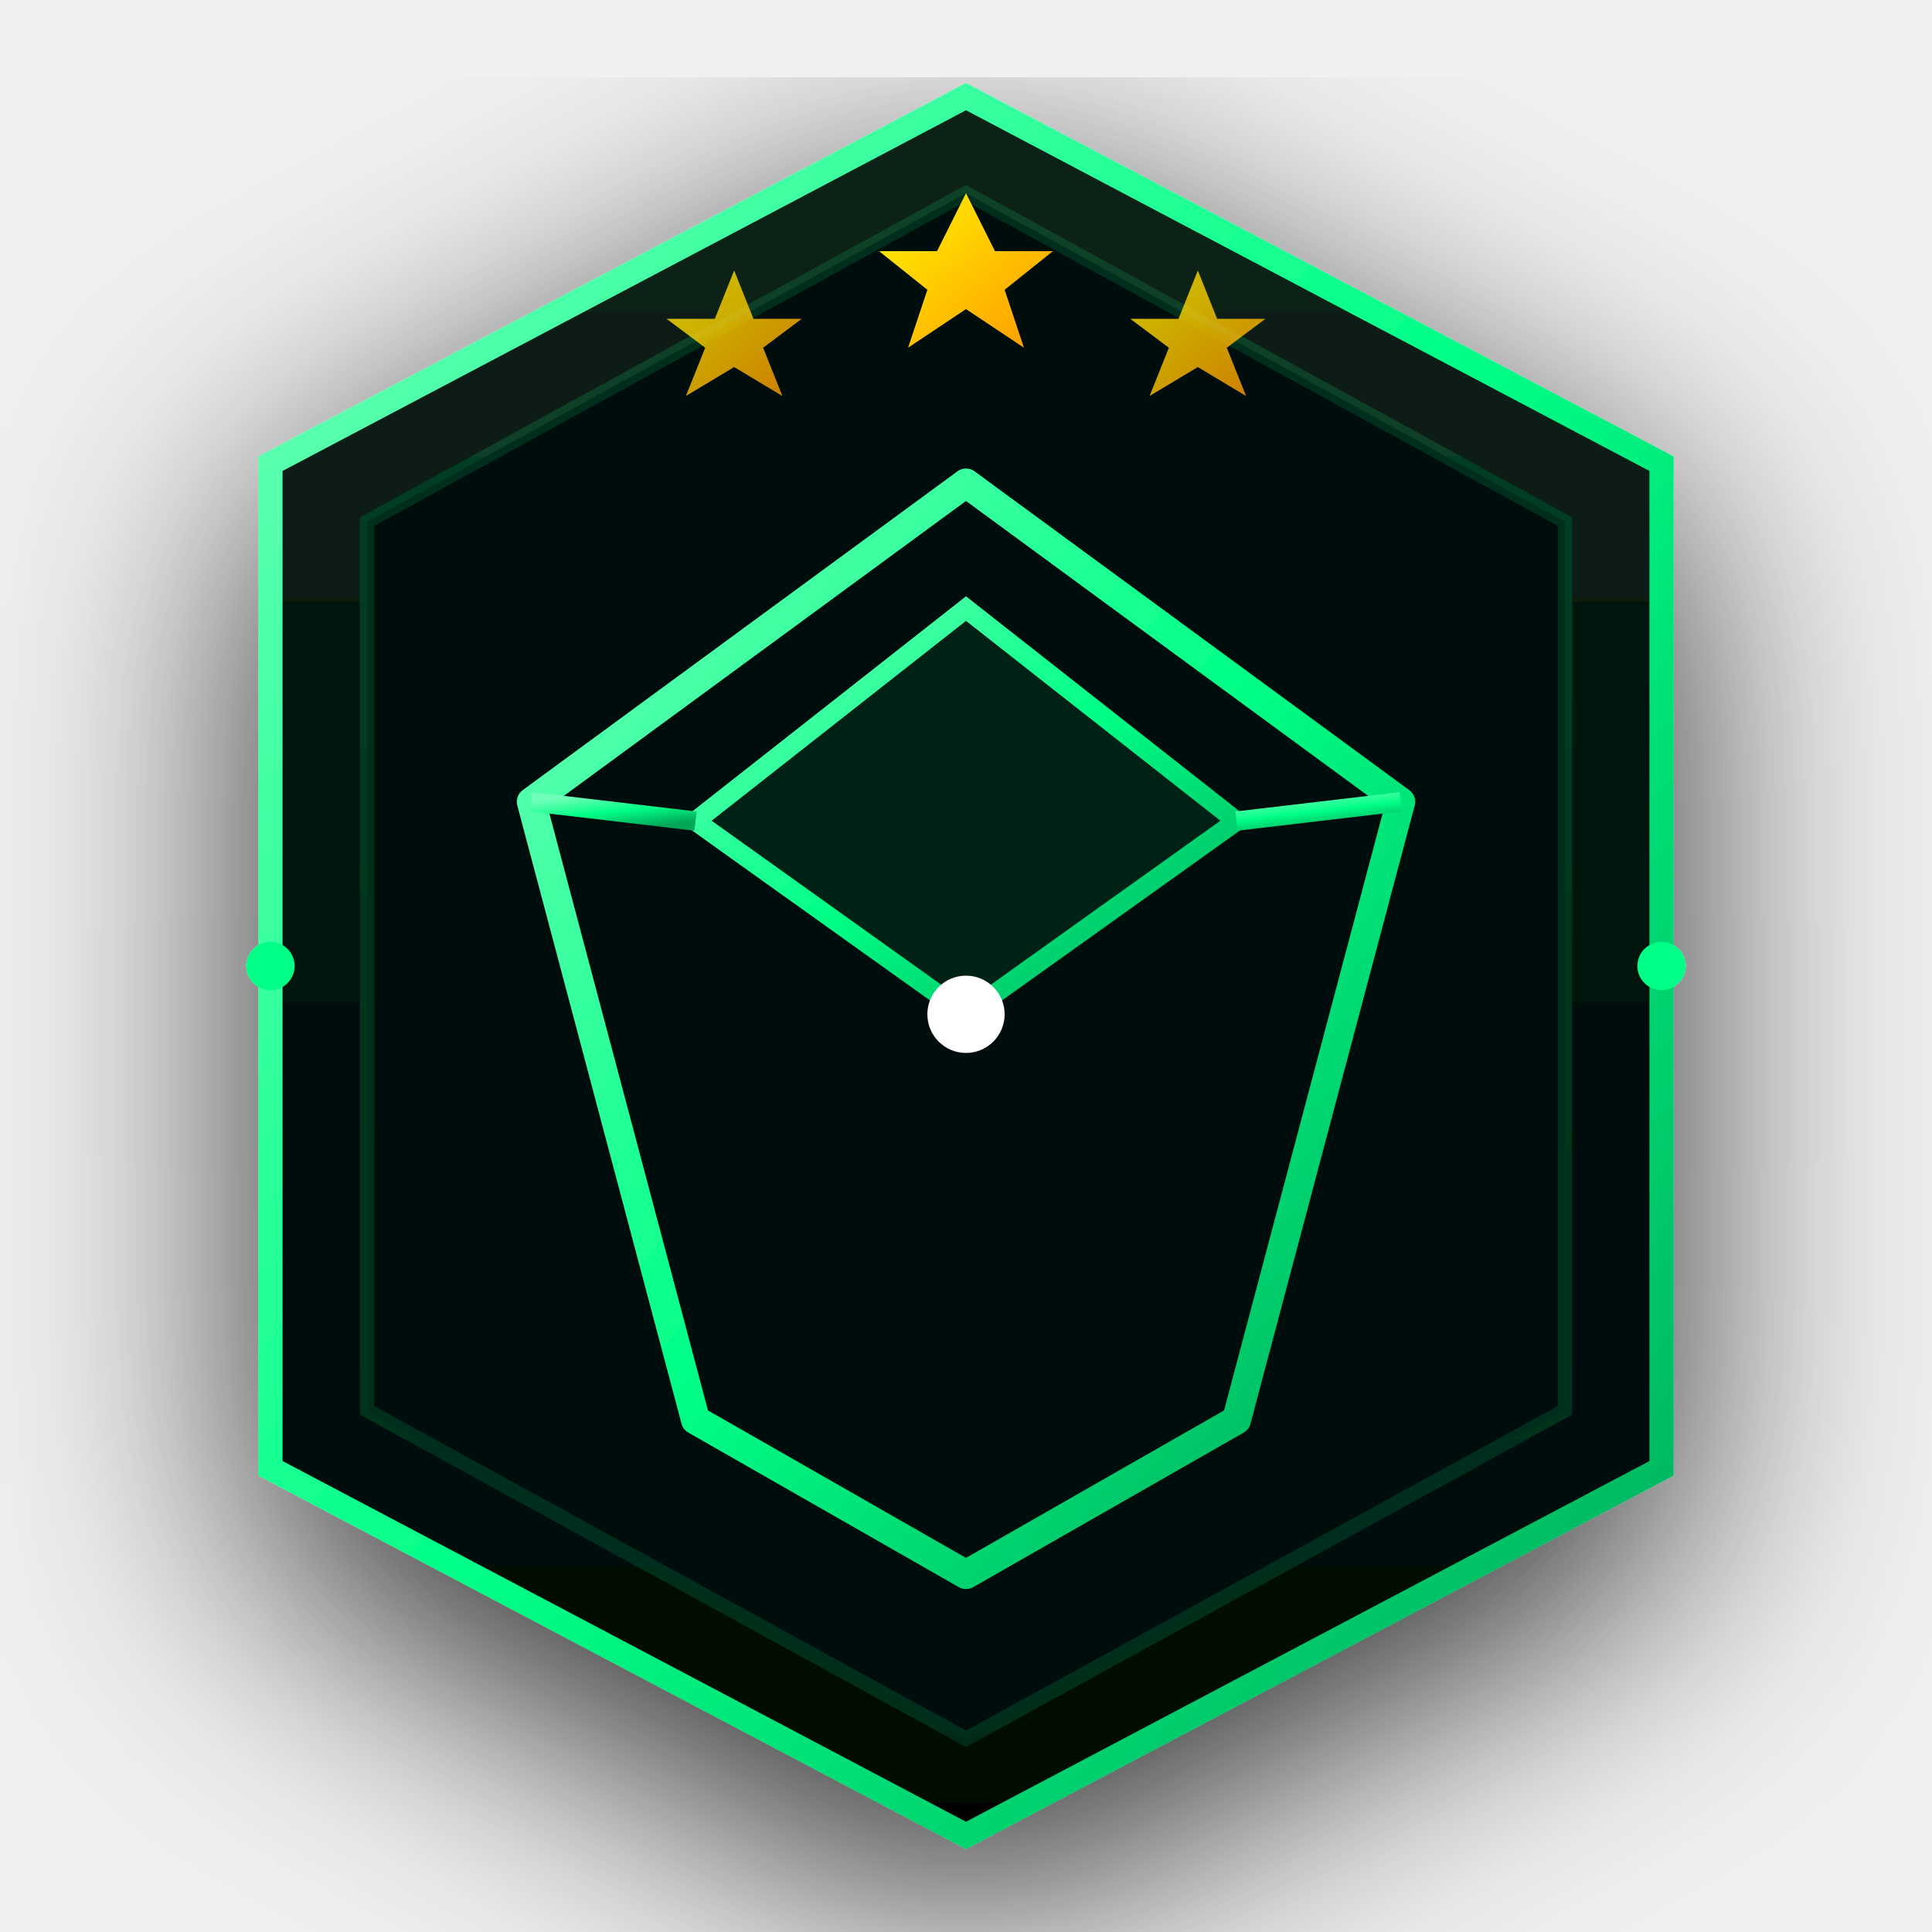
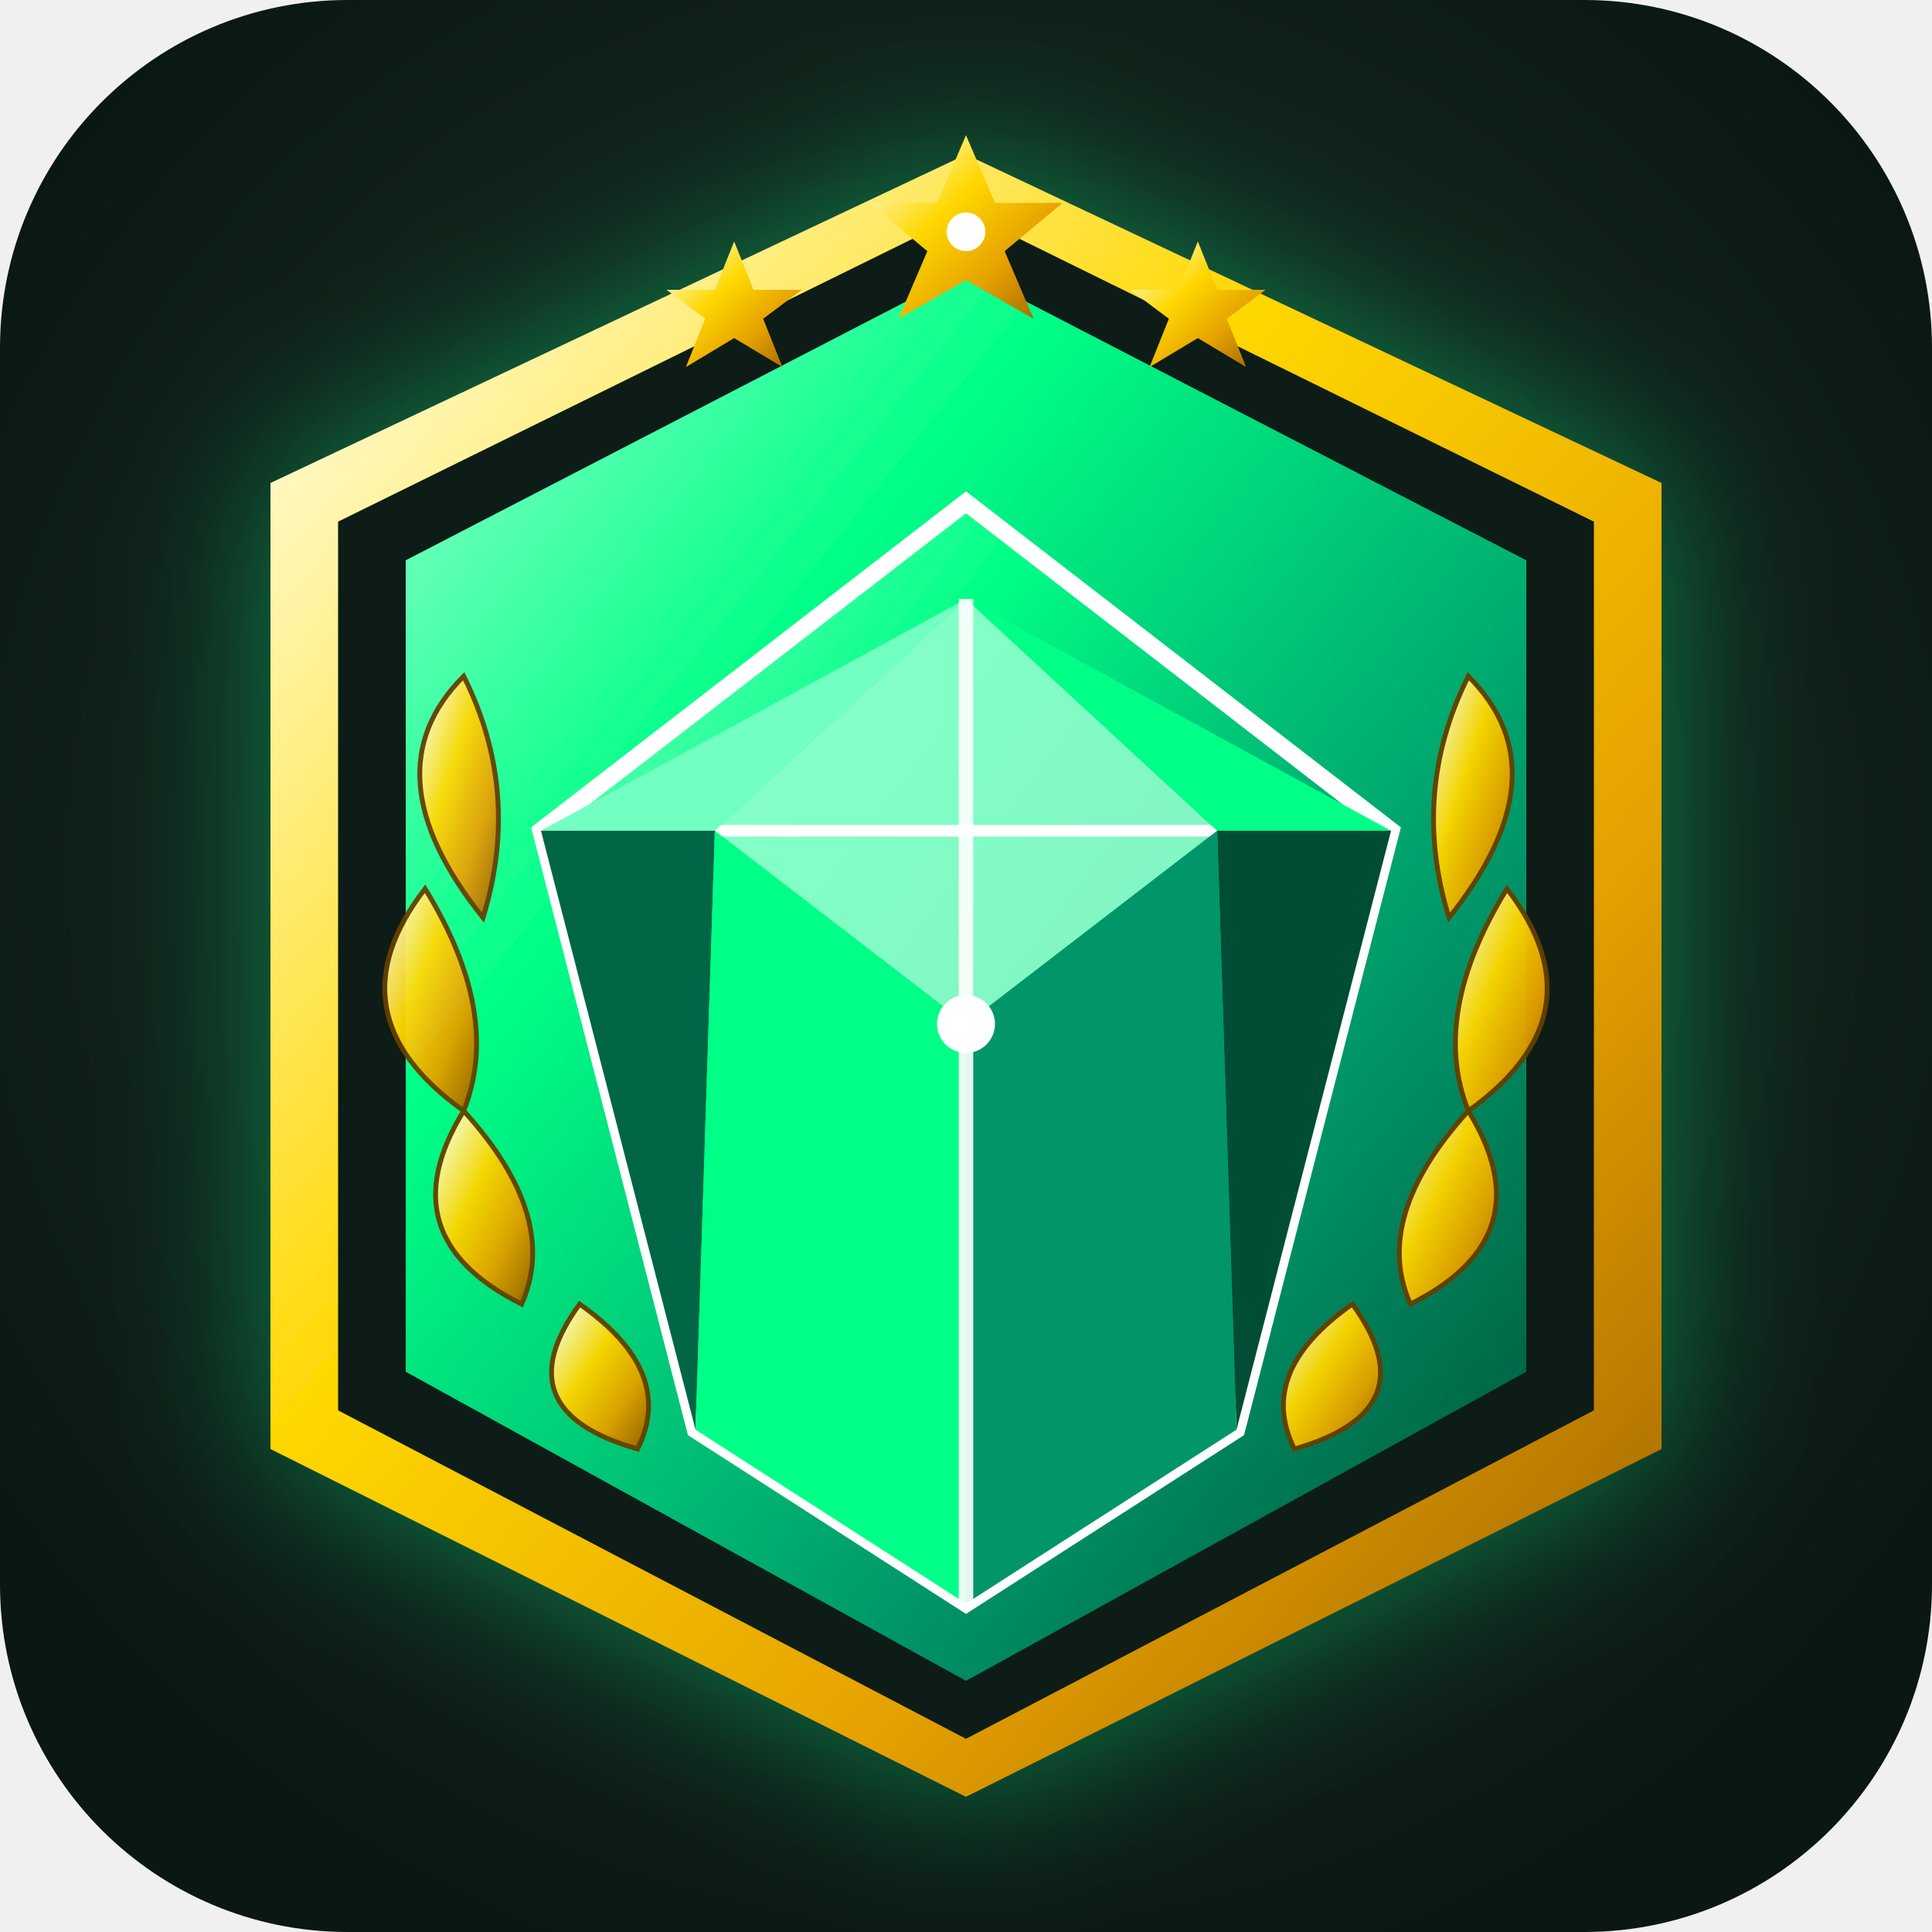
<svg xmlns="http://www.w3.org/2000/svg" viewBox="0 0 200 200" width="100%" height="100%">
  <defs>
-     <linearGradient id="cyk-emerald" x1="0%" y1="0%" x2="100%" y2="100%">
-       <stop offset="0%" stop-color="#70FFB8" />
-       <stop offset="50%" stop-color="#00FF87" />
-       <stop offset="100%" stop-color="#00A859" />
+     <radialGradient id="yk-soft-bg" cx="50%" cy="45%" r="60%">
+       <stop offset="0%" stop-color="#244436" />
+       <stop offset="50%" stop-color="#142920" />
+       <stop offset="100%" stop-color="#0a1712" />
+     </radialGradient>
+     <linearGradient id="yk-gold-shine" x1="0%" y1="0%" x2="100%" y2="100%">
+       <stop offset="0%" stop-color="#FFFFFF" />
+       <stop offset="15%" stop-color="#FFF4A3" />
+       <stop offset="40%" stop-color="#FFD700" />
+       <stop offset="70%" stop-color="#E5A100" />
+       <stop offset="90%" stop-color="#B37400" />
+       <stop offset="100%" stop-color="#664000" />
    </linearGradient>
-     <linearGradient id="cyk-gold" x1="0%" y1="0%" x2="100%" y2="100%">
-       <stop offset="0%" stop-color="#FFF500" />
-       <stop offset="100%" stop-color="#FF9900" />
+     <linearGradient id="yk-emerald-vibrant" x1="0%" y1="0%" x2="100%" y2="100%">
+       <stop offset="0%" stop-color="#99FFD1" />
+       <stop offset="30%" stop-color="#00FF87" />
+       <stop offset="70%" stop-color="#059669" />
+       <stop offset="100%" stop-color="#024D34" />
    </linearGradient>
-     <linearGradient id="cyk-dark" x1="0%" y1="0%" x2="0%" y2="100%">
-       <stop offset="0%" stop-color="#0A2419" />
-       <stop offset="50%" stop-color="#04120C" />
-       <stop offset="100%" stop-color="#010604" />
-     </linearGradient>
-     <filter id="cyk-glow" x="-20%" y="-20%" width="140%" height="140%">
-       <feDropShadow dx="0" dy="0" stdDeviation="6" flood-color="#00FF87" flood-opacity="0.65" />
-       <feDropShadow dx="0" dy="8" stdDeviation="14" flood-color="#000000" flood-opacity="0.8" />
+     <radialGradient id="yk-emerald-glow" cx="50%" cy="50%" r="50%">
+       <stop offset="0%" stop-color="#00FF87" stop-opacity="0.85" />
+       <stop offset="100%" stop-color="#00FF87" stop-opacity="0" />
+     </radialGradient>
+     <filter id="yk-3d-shadow" x="-30%" y="-30%" width="160%" height="160%">
+       <feDropShadow dx="0" dy="10" stdDeviation="12" flood-color="#000000" flood-opacity="0.6" />
+       <feDropShadow dx="0" dy="0" stdDeviation="8" flood-color="#00FF87" flood-opacity="0.4" />
    </filter>
  </defs>
-   <g filter="url(#cyk-glow)">
-     <polygon points="100,10 172,48 172,152 100,190 28,152 28,48" fill="url(#cyk-dark)" stroke="url(#cyk-emerald)" stroke-width="2.5" />
-     <polygon points="100,20 162,54 162,146 100,180 38,146 38,54" fill="#030A07" stroke="rgba(0,255,135,0.15)" stroke-width="1.5" />
-     <g transform="translate(0, 5)">
-       <polygon points="100,45 145,78 128,142 100,158 72,142 55,78" fill="none" stroke="url(#cyk-emerald)" stroke-width="3" stroke-linejoin="round" />
-       <polygon points="100,58 128,80 100,100 72,80" fill="#062115" stroke="url(#cyk-emerald)" stroke-width="2" />
-       <line x1="100" y1="58" x2="100" y2="45" stroke="url(#cyk-emerald)" stroke-width="2" />
-       <line x1="128" y1="80" x2="145" y2="78" stroke="url(#cyk-emerald)" stroke-width="2" />
-       <line x1="72" y1="80" x2="55" y2="78" stroke="url(#cyk-emerald)" stroke-width="2" />
-       <line x1="100" y1="100" x2="100" y2="158" stroke="url(#cyk-emerald)" stroke-width="2" />
-       <line x1="128" y1="80" x2="128" y2="142" stroke="url(#cyk-emerald)" stroke-width="2" />
-       <line x1="72" y1="80" x2="72" y2="142" stroke="url(#cyk-emerald)" stroke-width="2" />
-       <circle cx="100" cy="100" r="4" fill="#FFFFFF" />
+   <rect width="200" height="200" rx="36" fill="url(#yk-soft-bg)" />
+   <circle cx="100" cy="95" r="70" fill="url(#yk-emerald-glow)" opacity="0.35" />
+   <g filter="url(#yk-3d-shadow)">
+     <polygon points="100,16 172,50 172,150 100,186 28,150 28,50" fill="url(#yk-gold-shine)" />
+     <polygon points="100,22 165,54 165,146 100,180 35,146 35,54" fill="#0A1C14" />
+     <polygon points="100,28 158,58 158,142 100,174 42,142 42,58" fill="url(#yk-emerald-vibrant)" />
+     <g fill="url(#yk-gold-shine)" opacity="0.95">
+       <path d="M50 95 Q38 80 48 70 Q54 82 50 95 Z" stroke="#664000" stroke-width="0.5" />
+       <path d="M48 115 Q34 105 44 92 Q52 105 48 115 Z" stroke="#664000" stroke-width="0.5" />
+       <path d="M54 135 Q40 128 48 115 Q58 126 54 135 Z" stroke="#664000" stroke-width="0.5" />
+       <path d="M66 150 Q52 146 60 135 Q70 142 66 150 Z" stroke="#664000" stroke-width="0.5" />
+       <path d="M150 95 Q162 80 152 70 Q146 82 150 95 Z" stroke="#664000" stroke-width="0.5" />
+       <path d="M152 115 Q166 105 156 92 Q148 105 152 115 Z" stroke="#664000" stroke-width="0.5" />
+       <path d="M146 135 Q160 128 152 115 Q142 126 146 135 Z" stroke="#664000" stroke-width="0.5" />
+       <path d="M134 150 Q148 146 140 135 Q130 142 134 150 Z" stroke="#664000" stroke-width="0.5" />
    </g>
-     <polygon points="100,20 103,26 109,26 104,30 106,36 100,32 94,36 96,30 91,26 97,26" fill="url(#cyk-gold)" />
-     <polygon points="76,28 78,33 83,33 79,36 81,41 76,38 71,41 73,36 69,33 74,33" fill="url(#cyk-gold)" opacity="0.8" />
-     <polygon points="124,28 126,33 131,33 127,36 129,41 124,38 119,41 121,36 117,33 122,33" fill="url(#cyk-gold)" opacity="0.8" />
-     <circle cx="28" cy="100" r="2.5" fill="#00FF87" />
-     <circle cx="172" cy="100" r="2.5" fill="#00FF87" />
+     <g transform="translate(0, 4)">
+       <polygon points="100,48 144,82 128,144 100,162 72,144 56,82" fill="url(#yk-emerald-vibrant)" stroke="#FFFFFF" stroke-width="1.8" />
+       <polygon points="100,58 126,82 100,102 74,82" fill="#99FFD1" opacity="0.85" />
+       <line x1="74" y1="82" x2="126" y2="82" stroke="#FFFFFF" stroke-width="1.2" />
+       <polygon points="100,58 144,82 126,82" fill="#00FF87" />
+       <polygon points="100,58 56,82 74,82" fill="#72FFC2" />
+       <polygon points="126,82 144,82 128,144" fill="#024D34" />
+       <polygon points="74,82 56,82 72,144" fill="#036645" />
+       <polygon points="100,102 126,82 128,144 100,162" fill="#059669" />
+       <polygon points="100,102 74,82 72,144 100,162" fill="#00FF87" />
+       <line x1="100" y1="58" x2="100" y2="162" stroke="#FFFFFF" stroke-width="1.5" opacity="0.9" />
+       <circle cx="100" cy="102" r="3" fill="#FFFFFF" />
+     </g>
+     <g transform="translate(100, 24)">
+       <polygon points="0,-10 3,-3 10,-3 4,2 7,9 0,5 -7,9 -4,2 -10,-3 -3,-3" fill="url(#yk-gold-shine)" />
+       <circle cx="0" cy="0" r="2" fill="#FFFFFF" />
+     </g>
+     <g transform="translate(76, 32)">
+       <polygon points="0,-7 2,-2 7,-2 3,1 5,6 0,3 -5,6 -3,1 -7,-2 -2,-2" fill="url(#yk-gold-shine)" />
+     </g>
+     <g transform="translate(124, 32)">
+       <polygon points="0,-7 2,-2 7,-2 3,1 5,6 0,3 -5,6 -3,1 -7,-2 -2,-2" fill="url(#yk-gold-shine)" />
+     </g>
  </g>
</svg>
